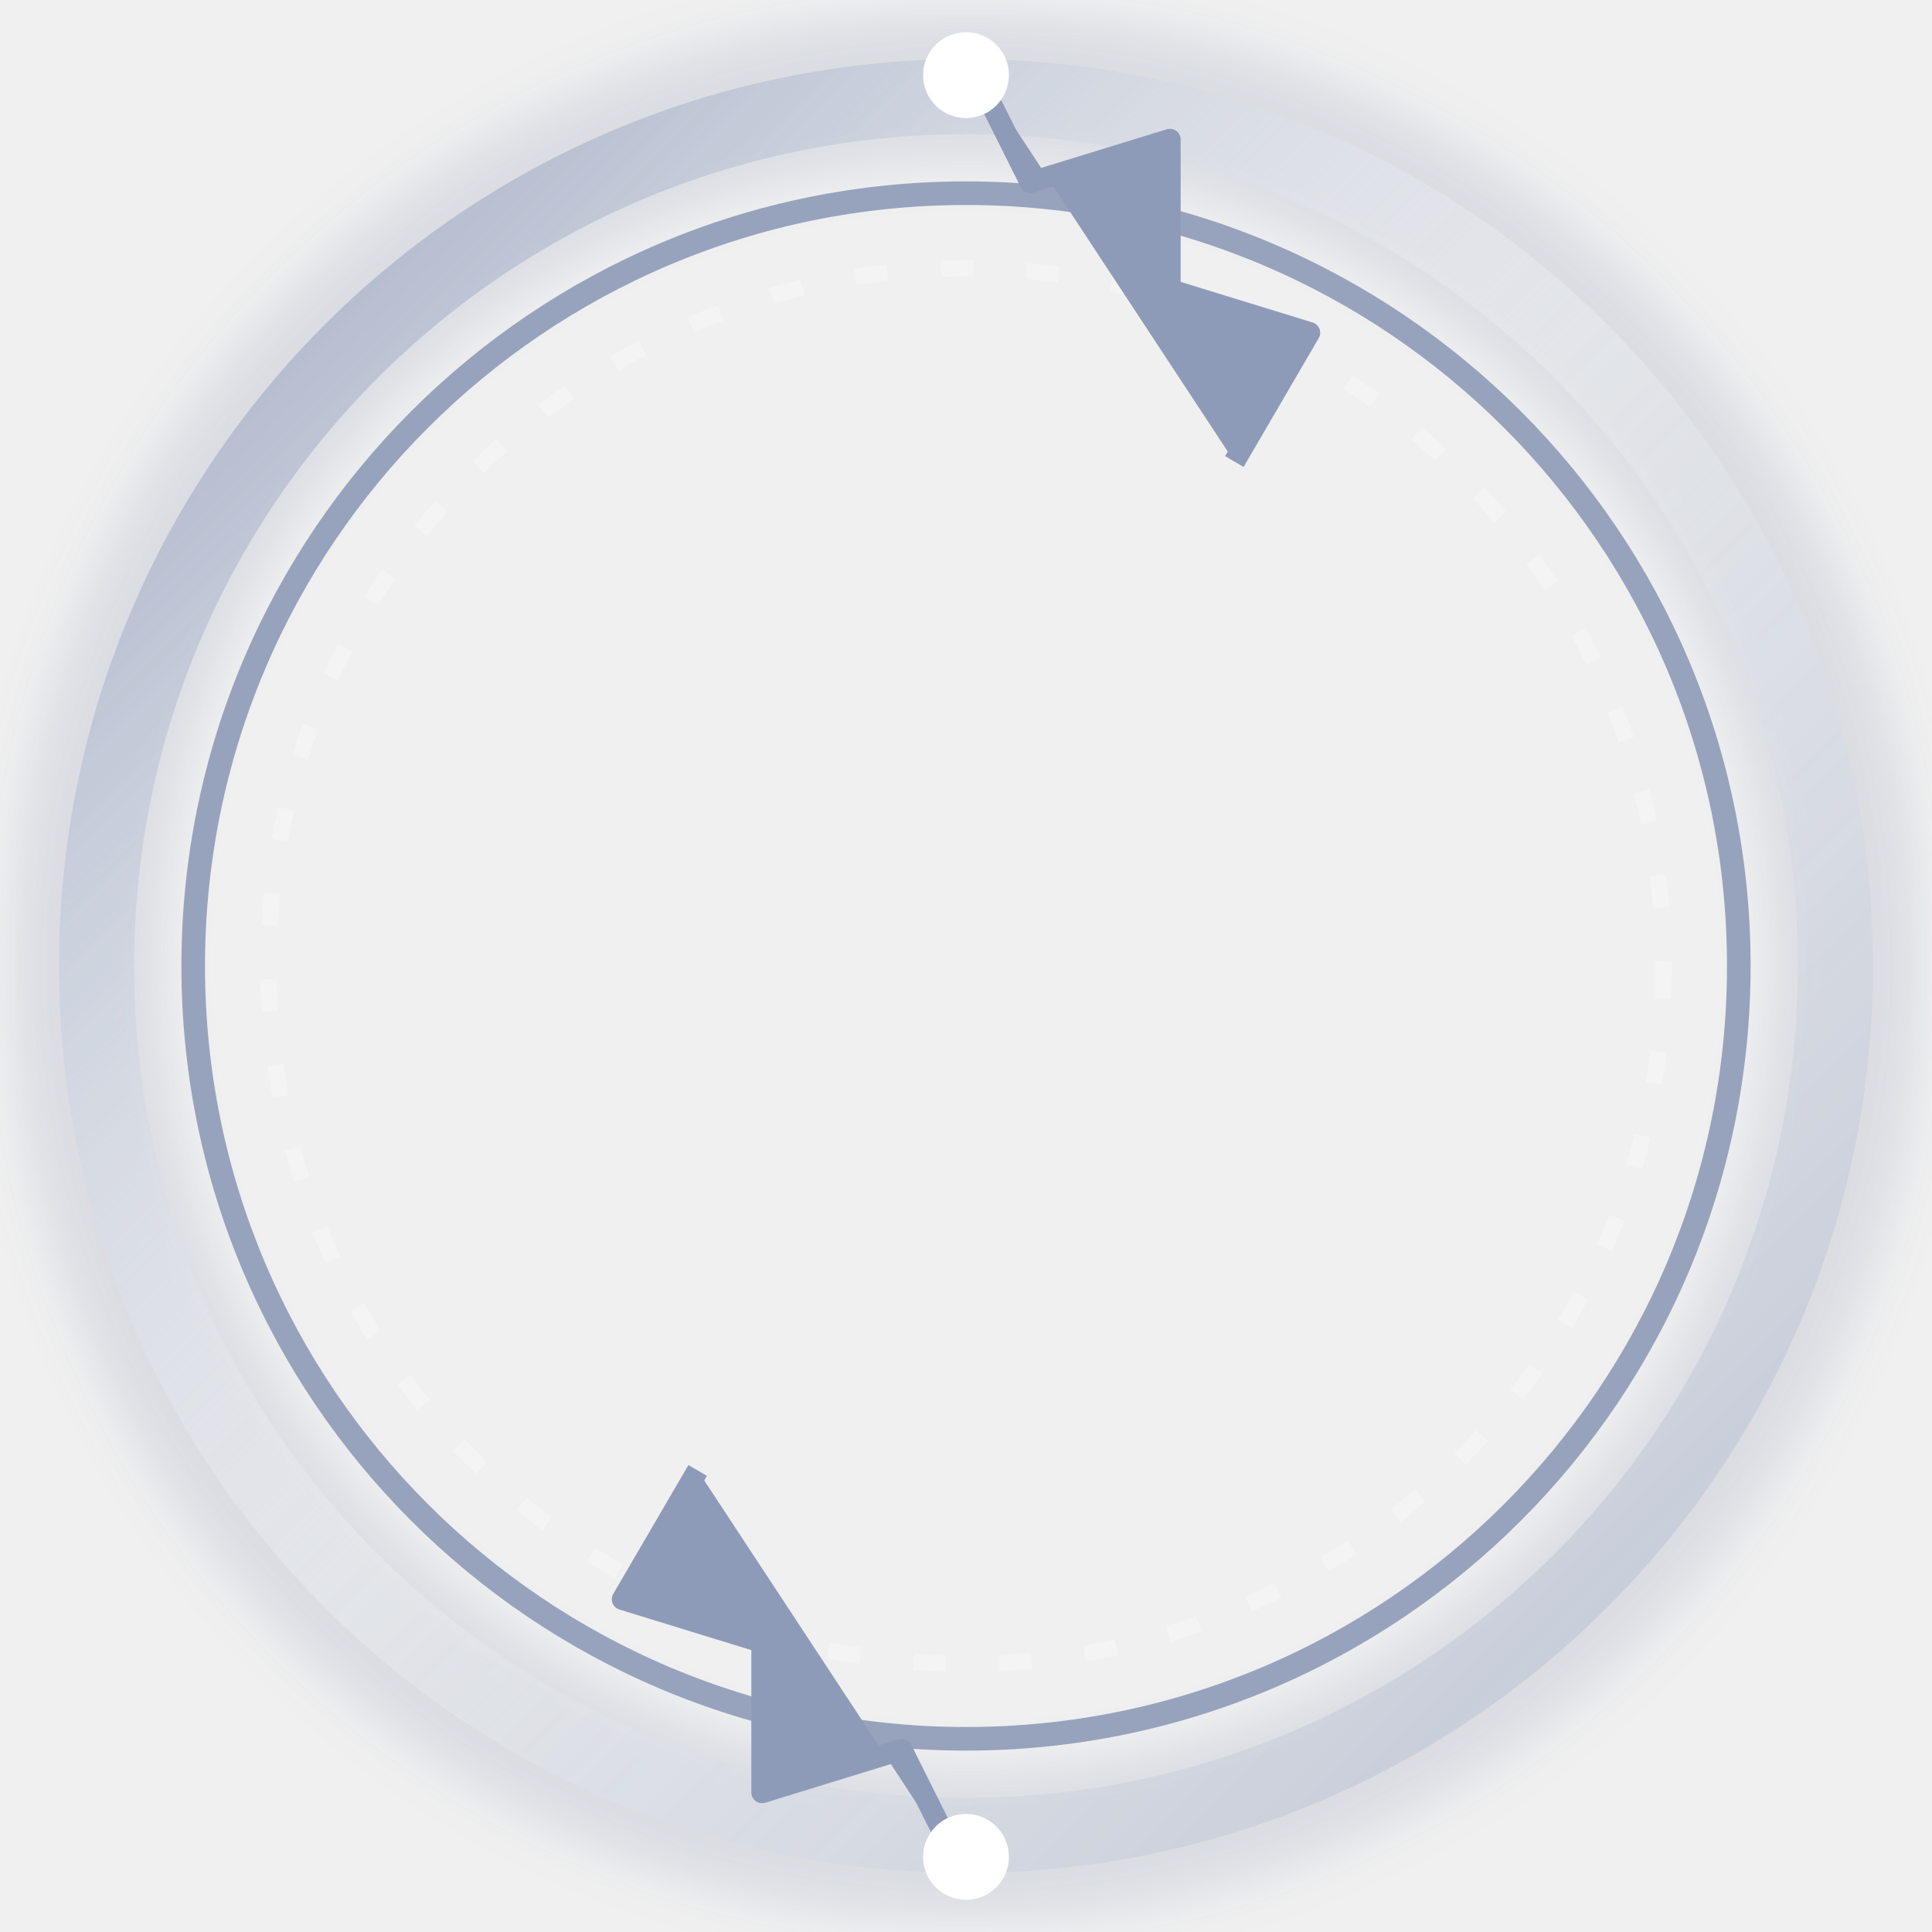
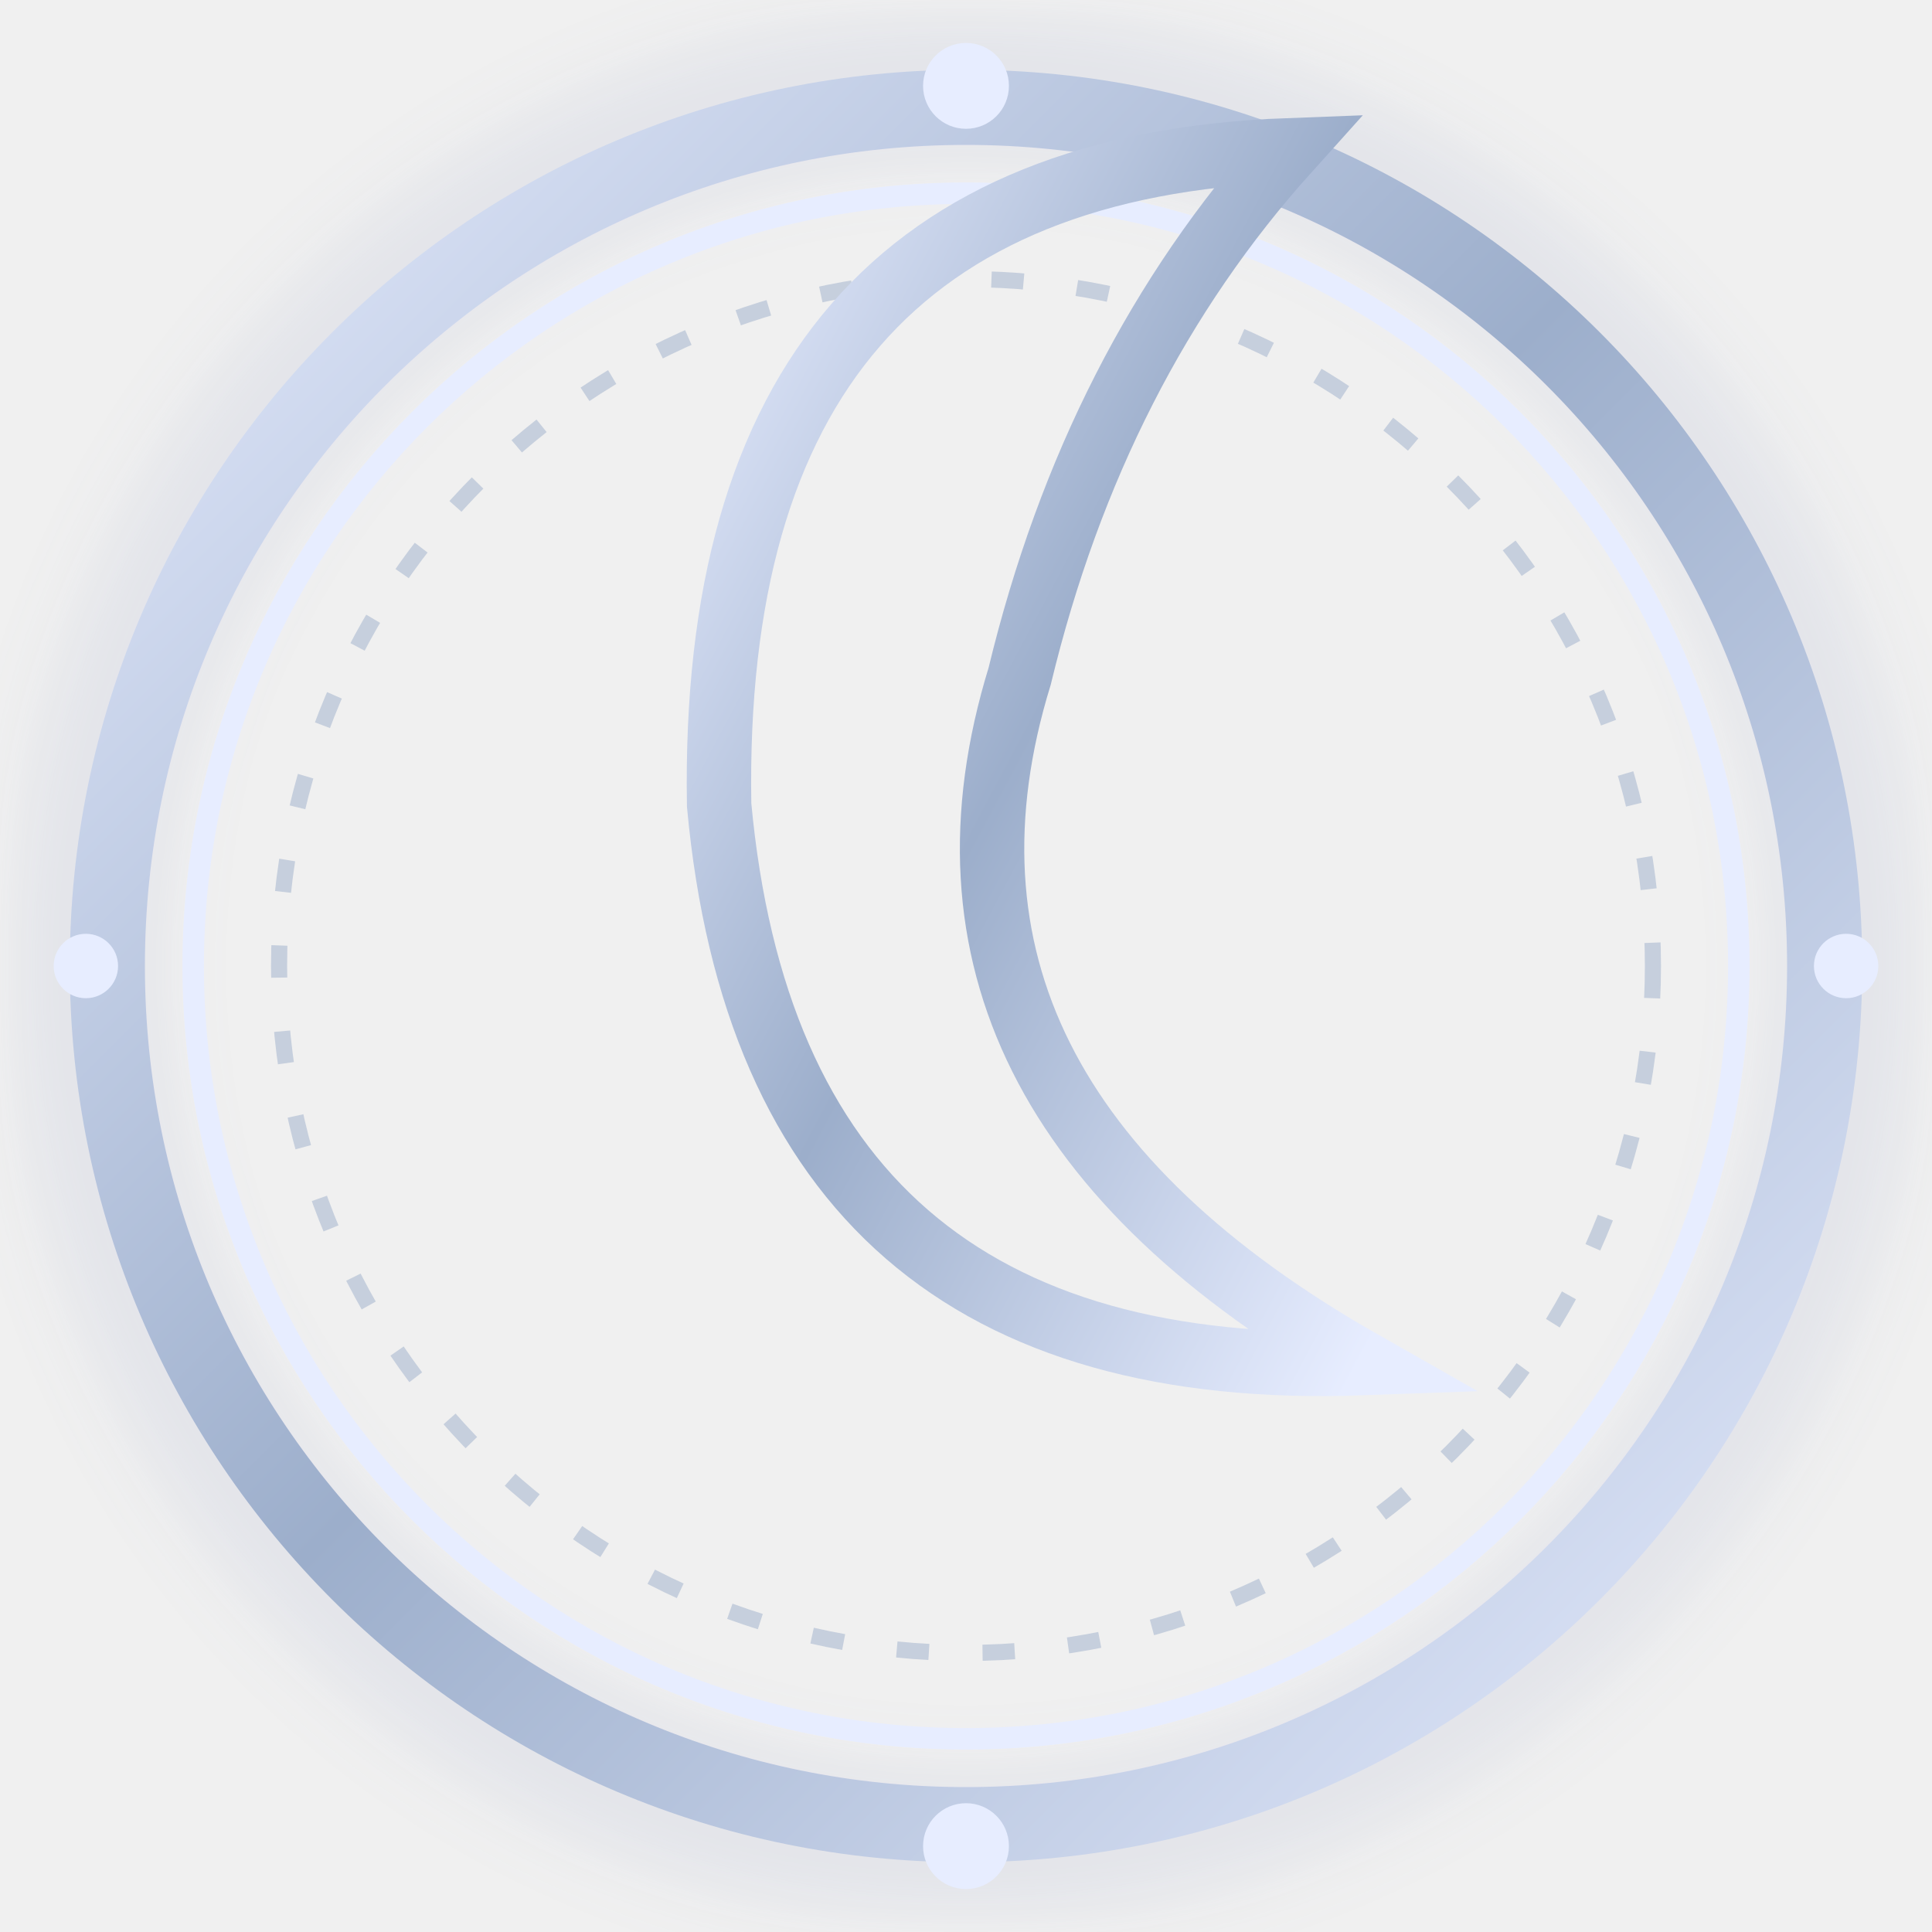
- <svg xmlns="http://www.w3.org/2000/svg" viewBox="0 0 180 180">
+ <svg xmlns="http://www.w3.org/2000/svg" viewBox="0 0 180 180" role="img" aria-label="frame_shadow">
  <defs>
-     <linearGradient id="g" x2="1" y2="1">
-       <stop stop-color="#8e9bb8" />
-       <stop offset=".5" stop-color="#fff" stop-opacity=".22" />
-       <stop offset="1" stop-color="#8e9bb8" stop-opacity=".45" />
+     <linearGradient id="g" x1="0" y1="0" x2="1" y2="1">
+       <stop stop-color="#e7edff" />
+       <stop offset=".48" stop-color="#9caecb" />
+       <stop offset="1" stop-color="#e7edff" />
    </linearGradient>
-     <filter id="s">
-       <feGaussianBlur stdDeviation="2.2" />
+     <filter id="glow">
+       <feGaussianBlur stdDeviation="3" />
    </filter>
  </defs>
-   <circle cx="90" cy="90" r="82" fill="none" stroke="#8e9bb8" stroke-opacity=".22" stroke-width="14" filter="url(#s)" />
-   <circle cx="90" cy="90" r="81" fill="none" stroke="url(#g)" stroke-width="7" />
-   <circle cx="90" cy="90" r="72" fill="none" stroke="#8e9bb8" stroke-width="2.2" stroke-opacity=".9" />
-   <circle cx="90" cy="90" r="65" fill="none" stroke="#fff" stroke-opacity=".3" stroke-width="1.5" stroke-dasharray="3 5" />
-   <path d="M90 5 96 17 109 13 109 27 122 31 115 43M90 175 84 163 71 167 71 153 58 149 65 137" fill="#8e9bb8" stroke="#8e9bb8" stroke-width="2" stroke-linejoin="round" />
-   <circle cx="90" cy="7" r="4" fill="#fff" />
-   <circle cx="90" cy="173" r="4" fill="#fff" />
+   <circle cx="90" cy="90" r="82" fill="none" stroke="#9caecb" stroke-opacity=".16" stroke-width="14" filter="url(#glow)" />
+   <circle cx="90" cy="90" r="80" fill="none" stroke="url(#g)" stroke-width="7" />
+   <circle cx="90" cy="90" r="72" fill="none" stroke="#e7edff" stroke-width="2" />
+   <circle cx="90" cy="90" r="64" fill="none" stroke="#9caecb" stroke-opacity=".5" stroke-width="1.5" stroke-dasharray="3 5" />
+   <path d="M120 14Q66 16 67 75Q72 129 127 127Q83 102 95 63Q102 34 120 14Z" fill="none" stroke="url(#g)" stroke-width="6" />
+   <g fill="#e7edff">
+     <circle cx="90" cy="8" r="4" />
+     <circle cx="172" cy="90" r="3" />
+     <circle cx="90" cy="172" r="4" />
+     <circle cx="8" cy="90" r="3" />
+   </g>
</svg>
